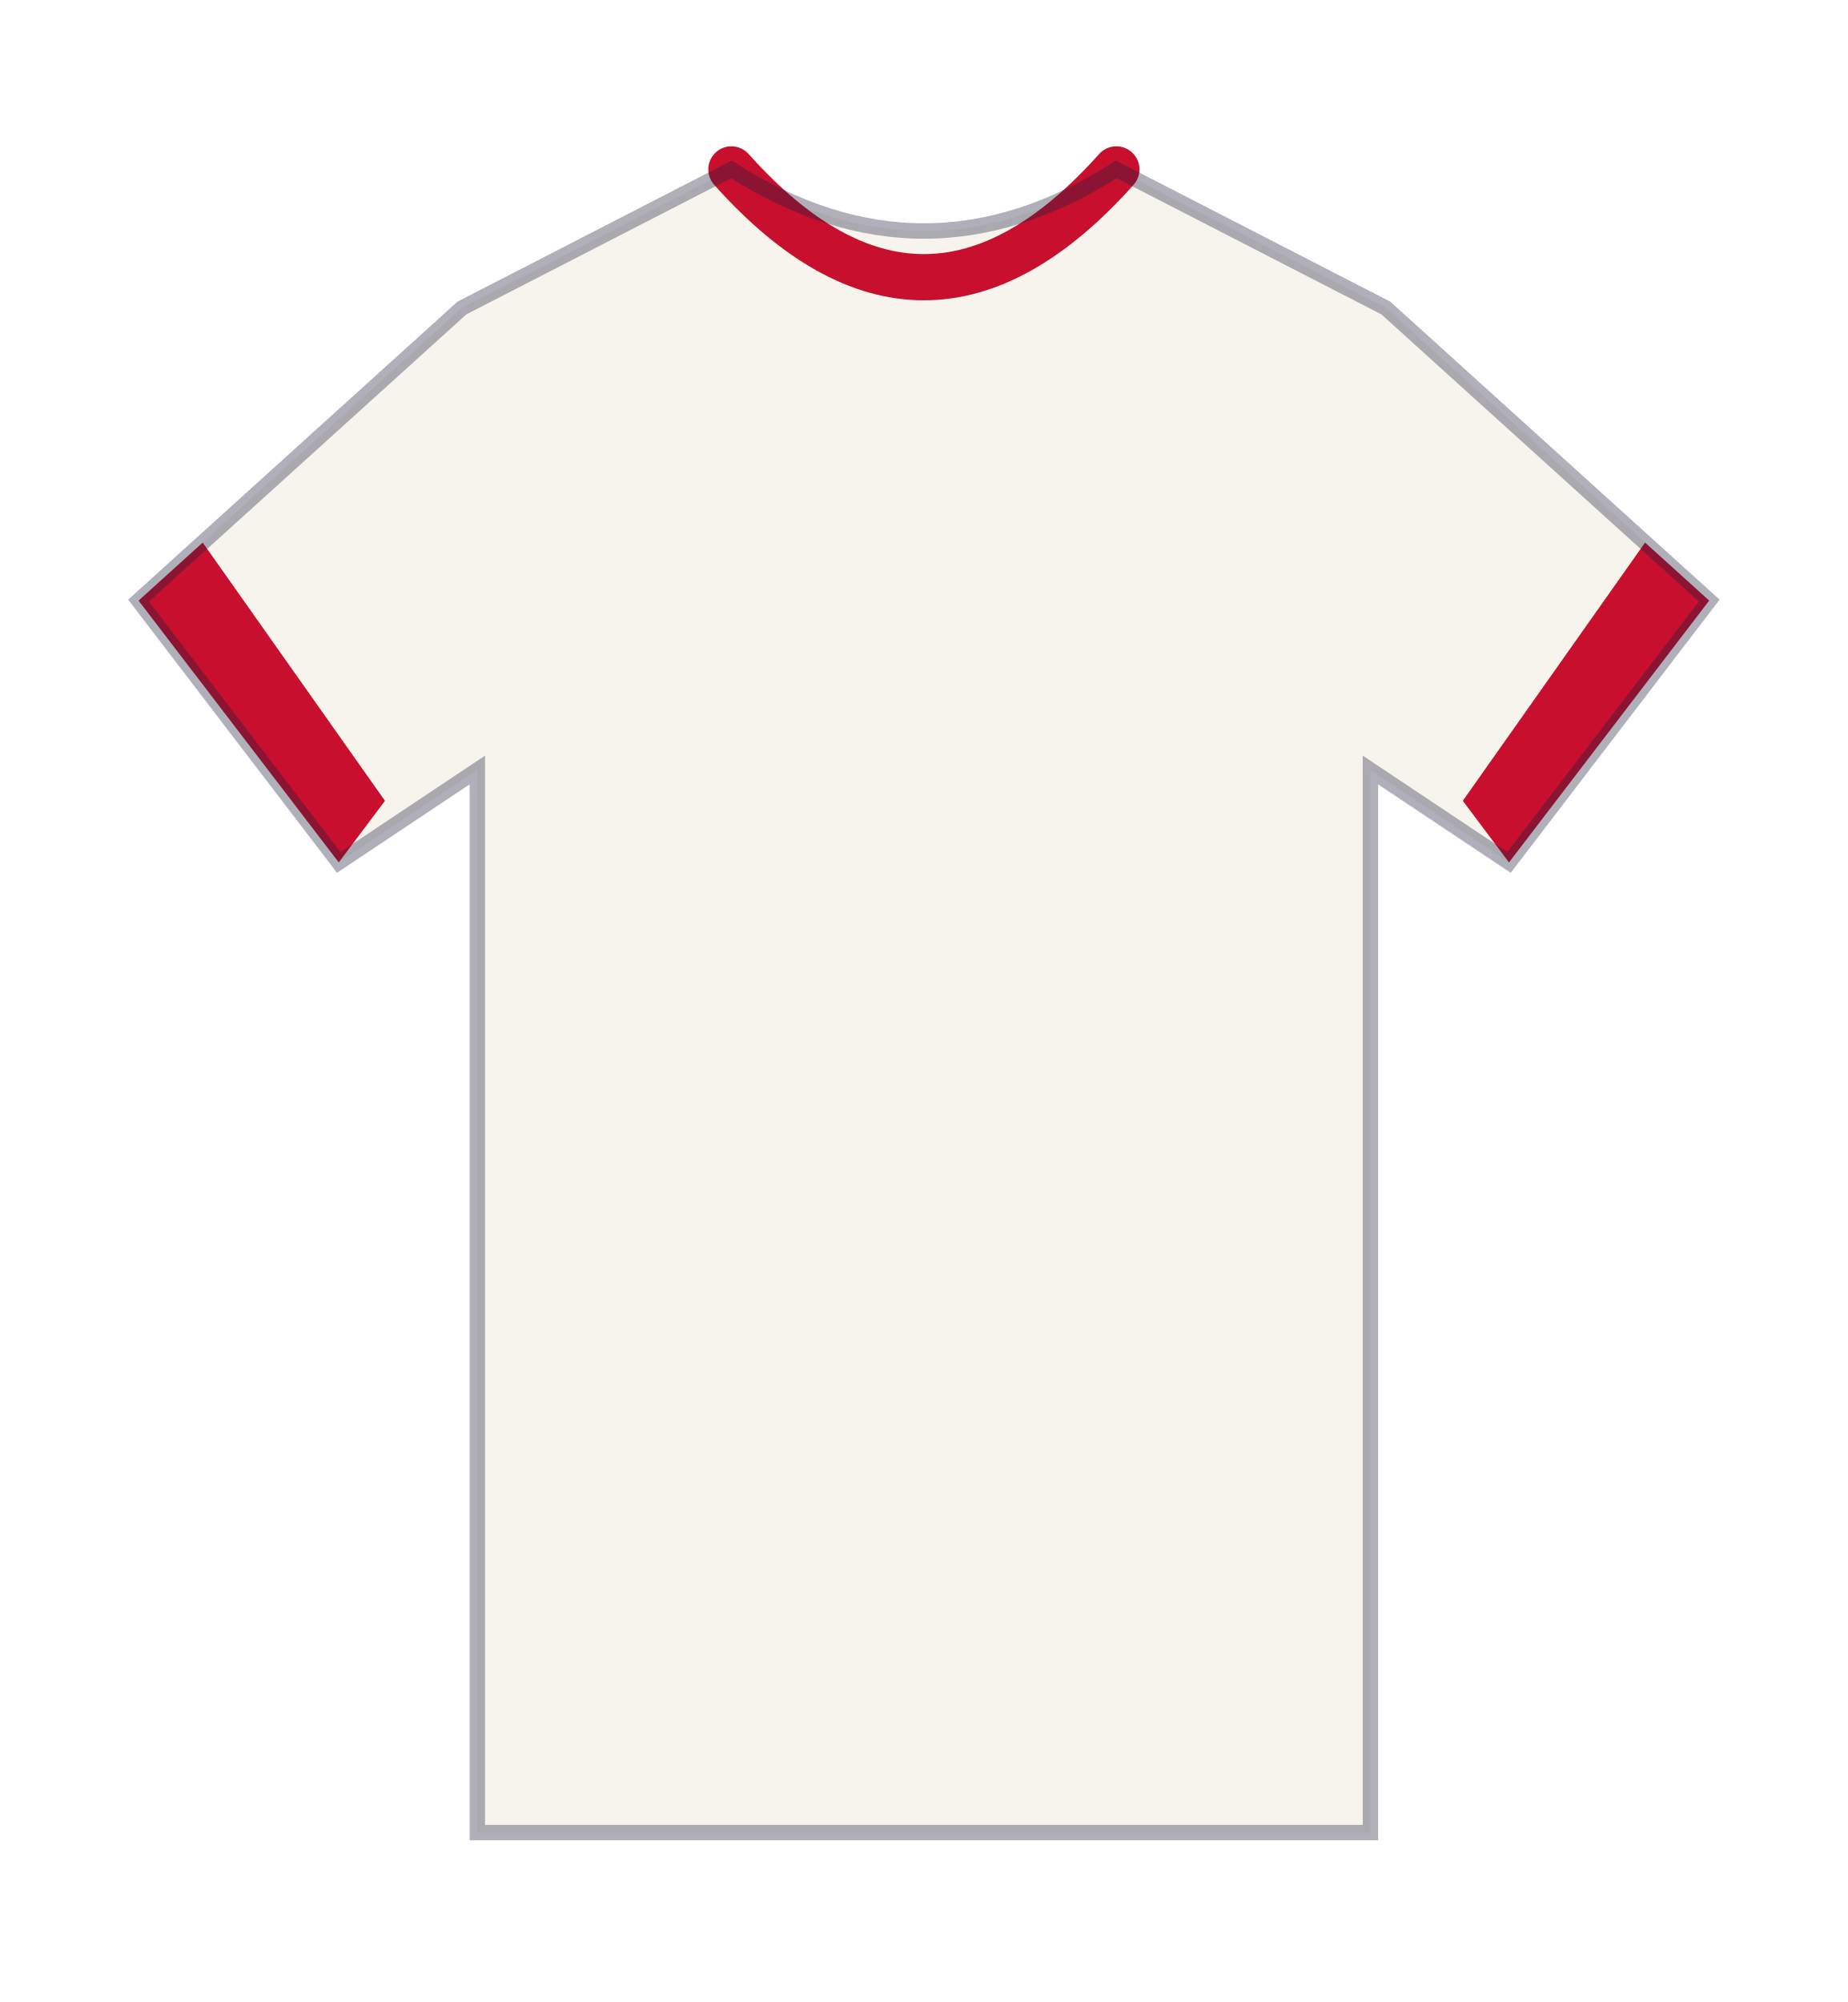
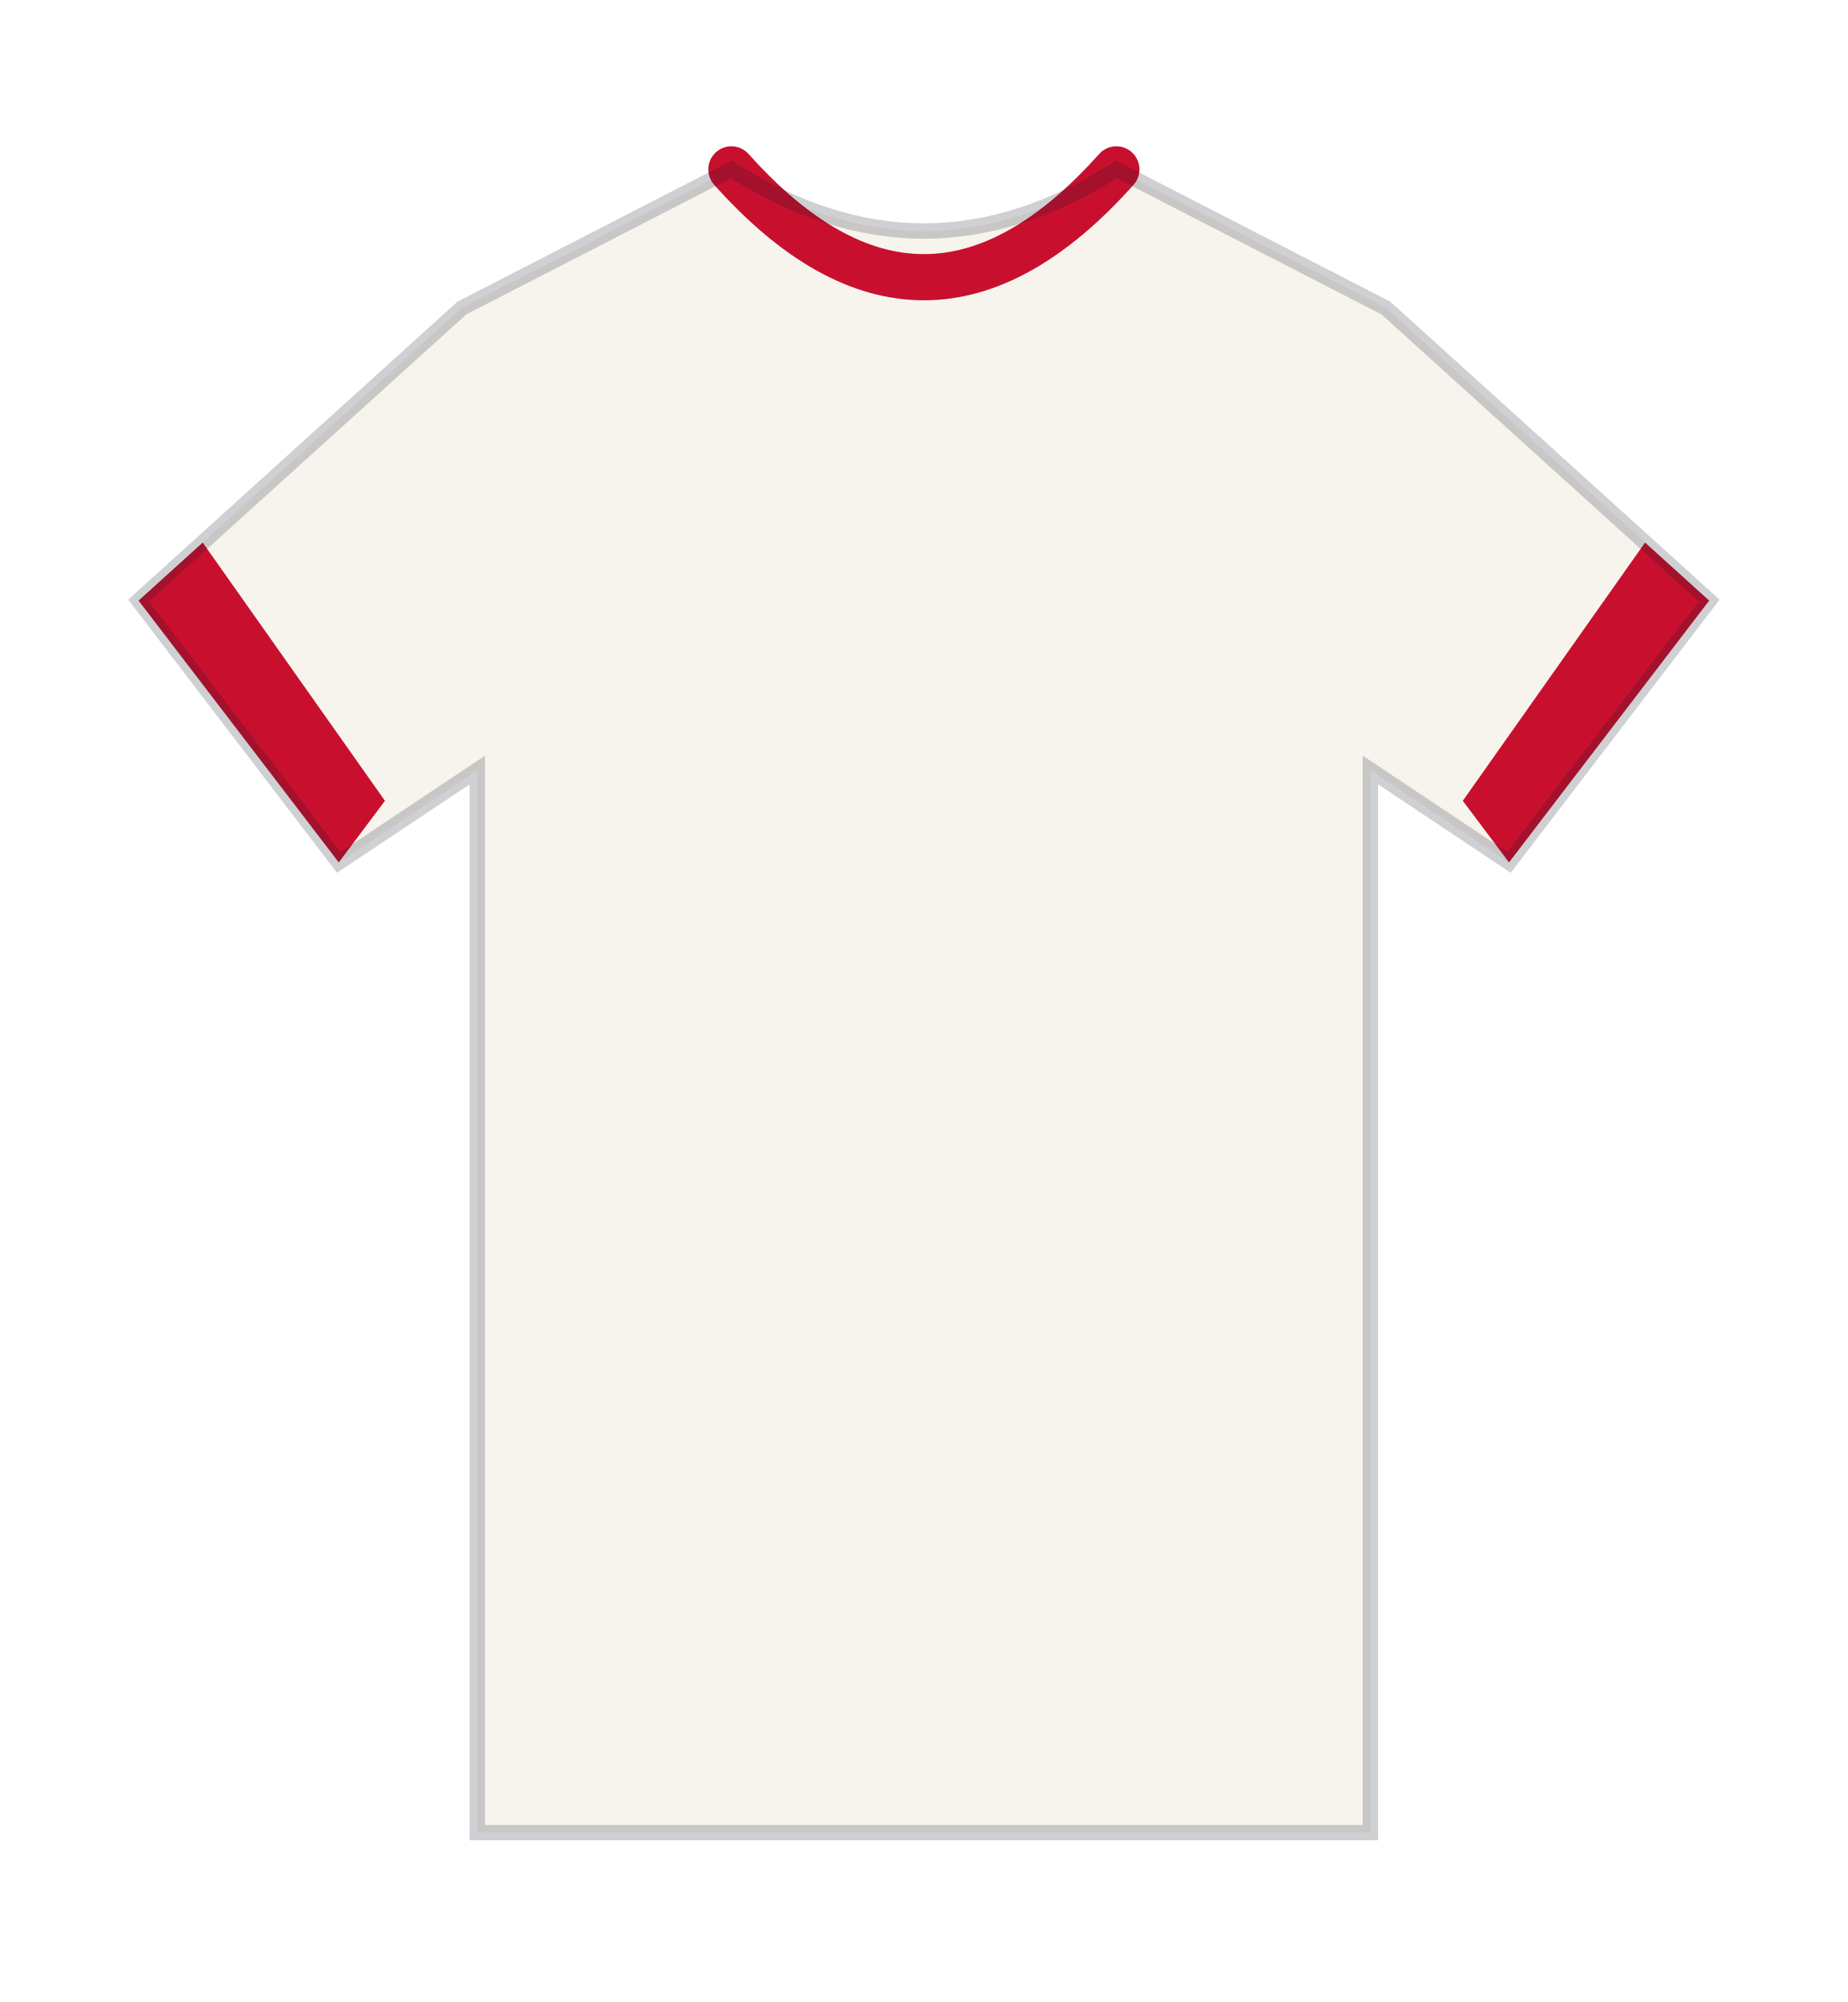
<svg xmlns="http://www.w3.org/2000/svg" viewBox="0 0 240 260" role="img" aria-label="Kit illustration">
  <defs>
    <clipPath id="b">
      <path d="M60 40 L95 22 Q120 38 145 22 L180 40 L222 78 L196 112 L178 100 L178 238 L62 238 L62 100 L44 112 L18 78 Z" />
    </clipPath>
  </defs>
  <rect width="240" height="260" fill="none" />
  <g clip-path="url(#b)">
    <rect width="240" height="260" fill="#f7f4ee" />
    <path d="M0 0 L62 0 L62 260 L0 260Z M178 0 L240 0 L240 260 L178 260Z" fill="#f7f4ee" />
    <path d="M18 78 L44 112 L50 104 L26 70Z M222 78 L196 112 L190 104 L214 70Z" fill="#c8102e" />
  </g>
  <path d="M95 22 Q120 50 145 22" fill="none" stroke="#c8102e" stroke-width="6" stroke-linecap="round" />
-   <path d="M60 40 L95 22 Q120 38 145 22 L180 40 L222 78 L196 112 L178 100 L178 238 L62 238 L62 100 L44 112 L18 78 Z" fill="none" stroke="#1b1f3b" stroke-opacity=".35" stroke-width="2" />
+   <path d="M60 40 L95 22 Q120 38 145 22 L180 40 L222 78 L196 112 L178 100 L178 238 L62 238 L62 100 L44 112 L18 78 Z" fill="none" stroke="#111827" stroke-opacity=".2" stroke-width="2" />
</svg>
